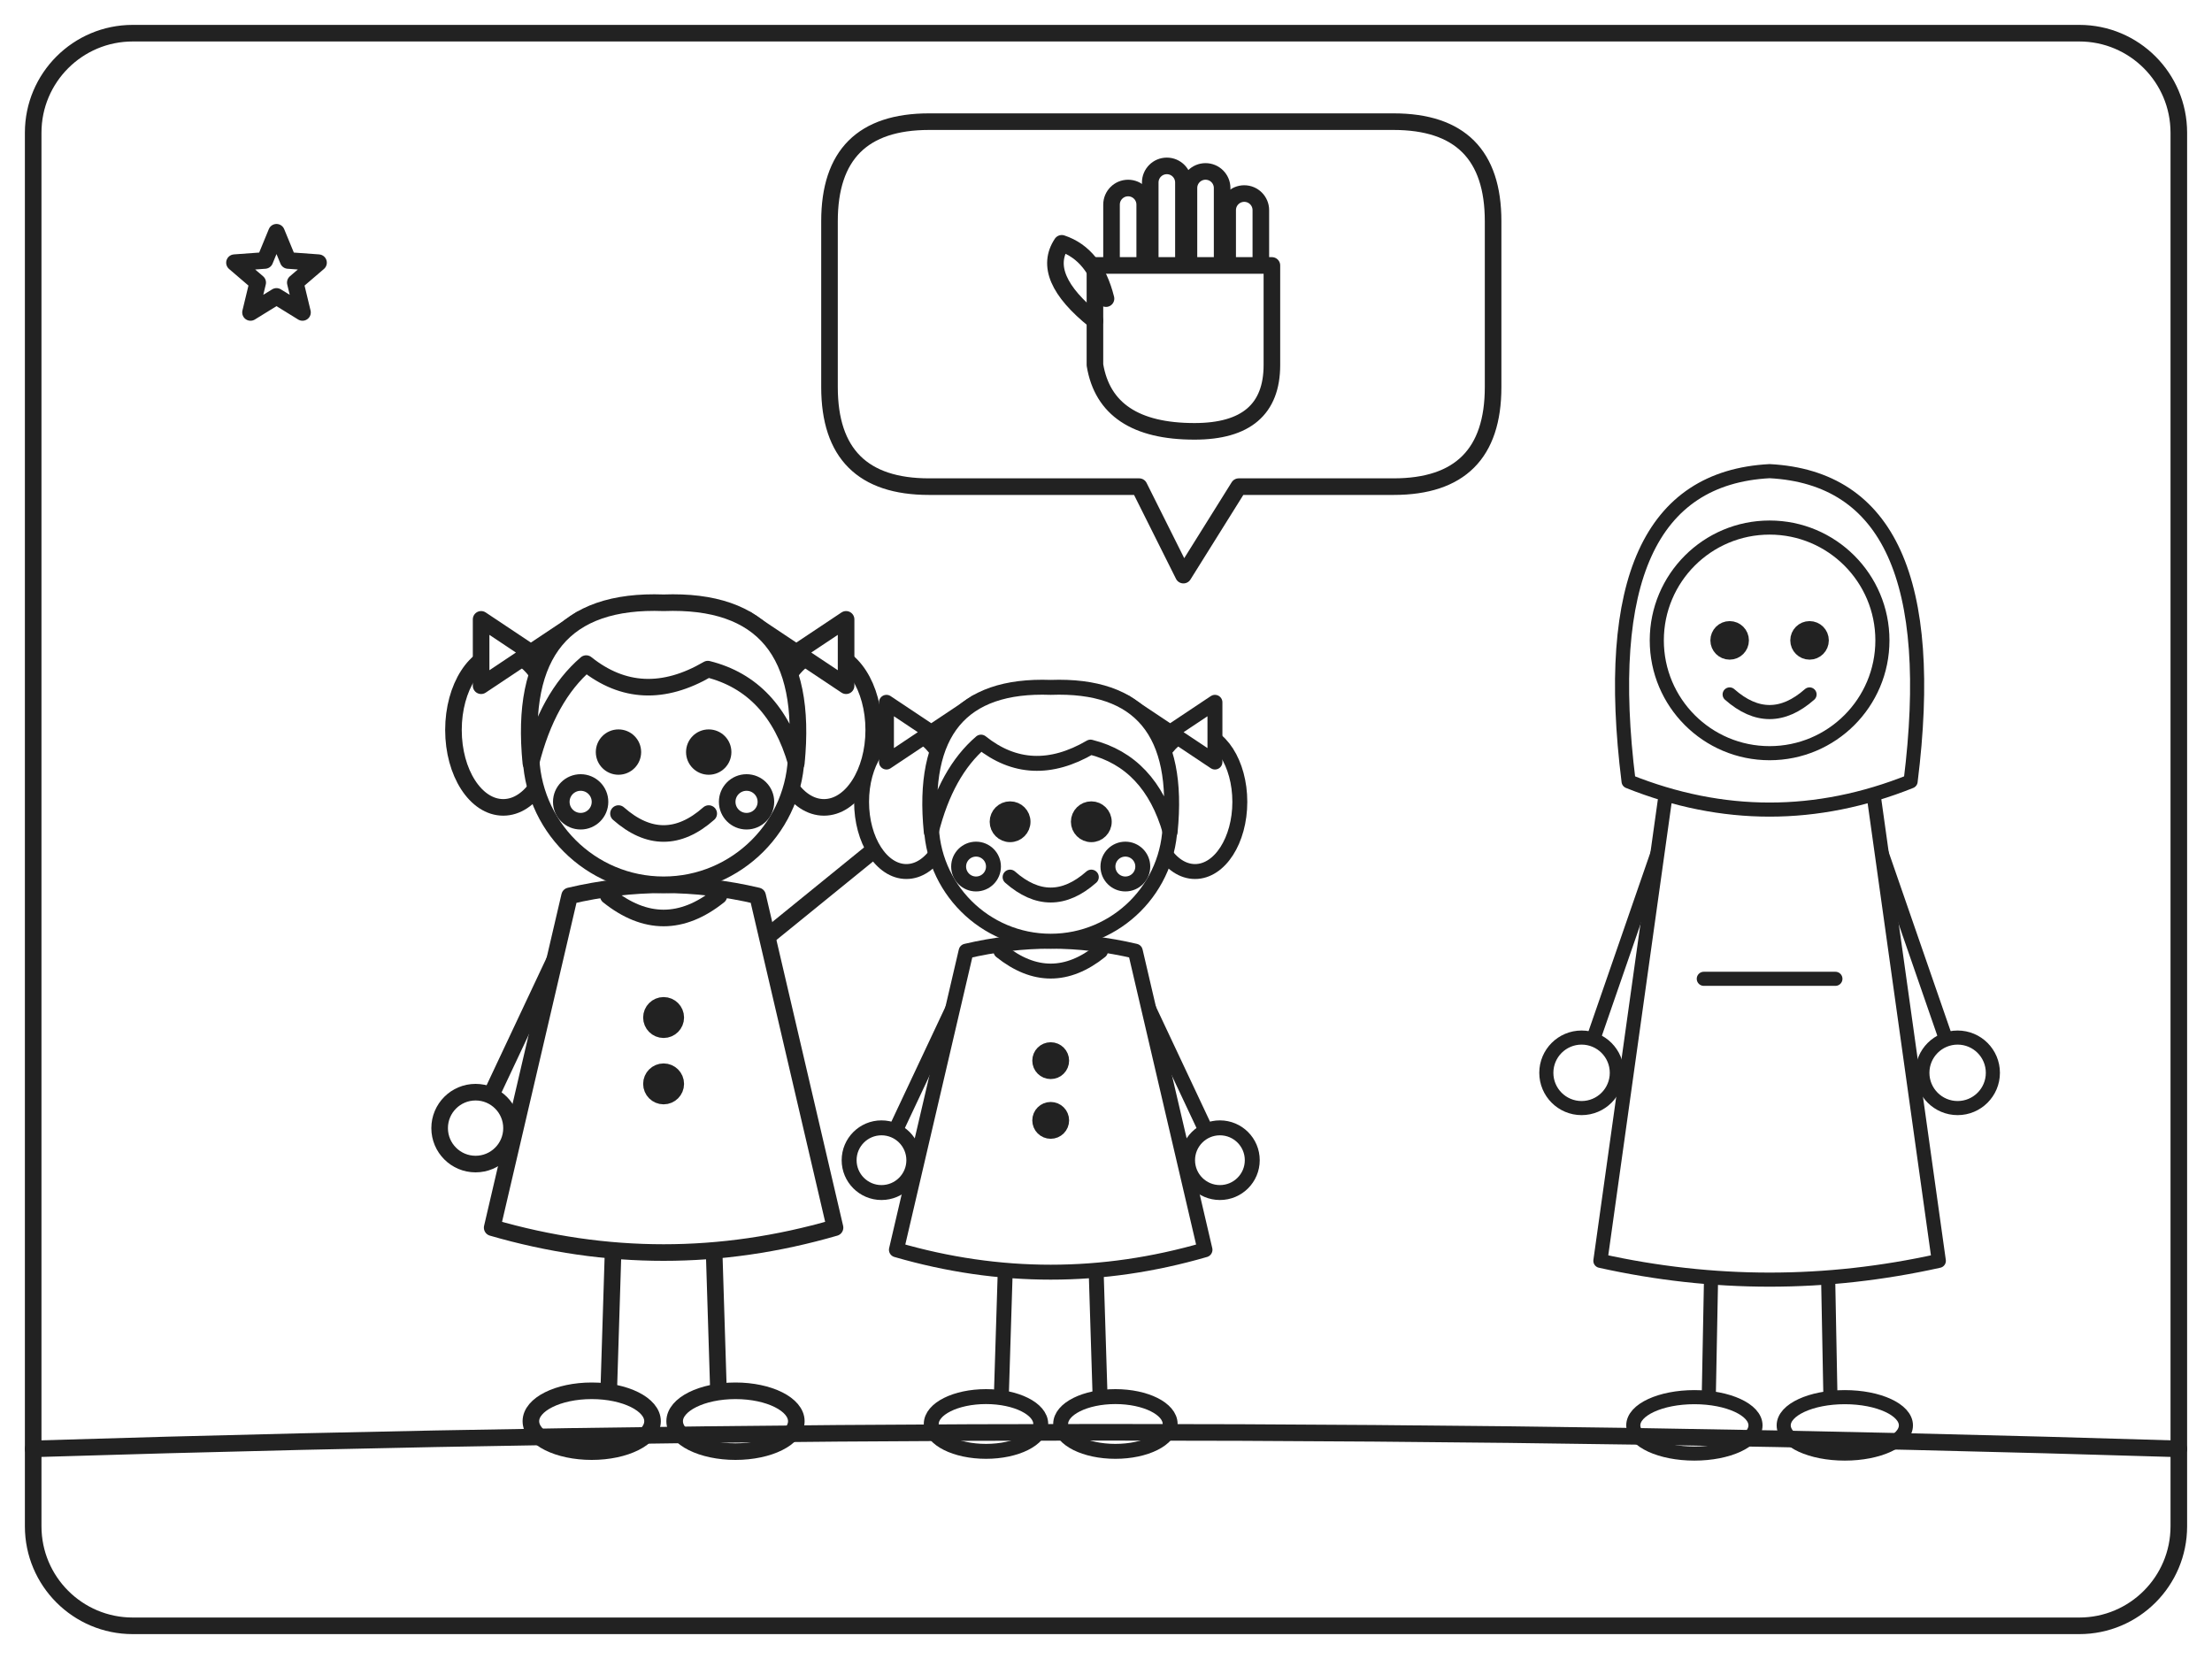
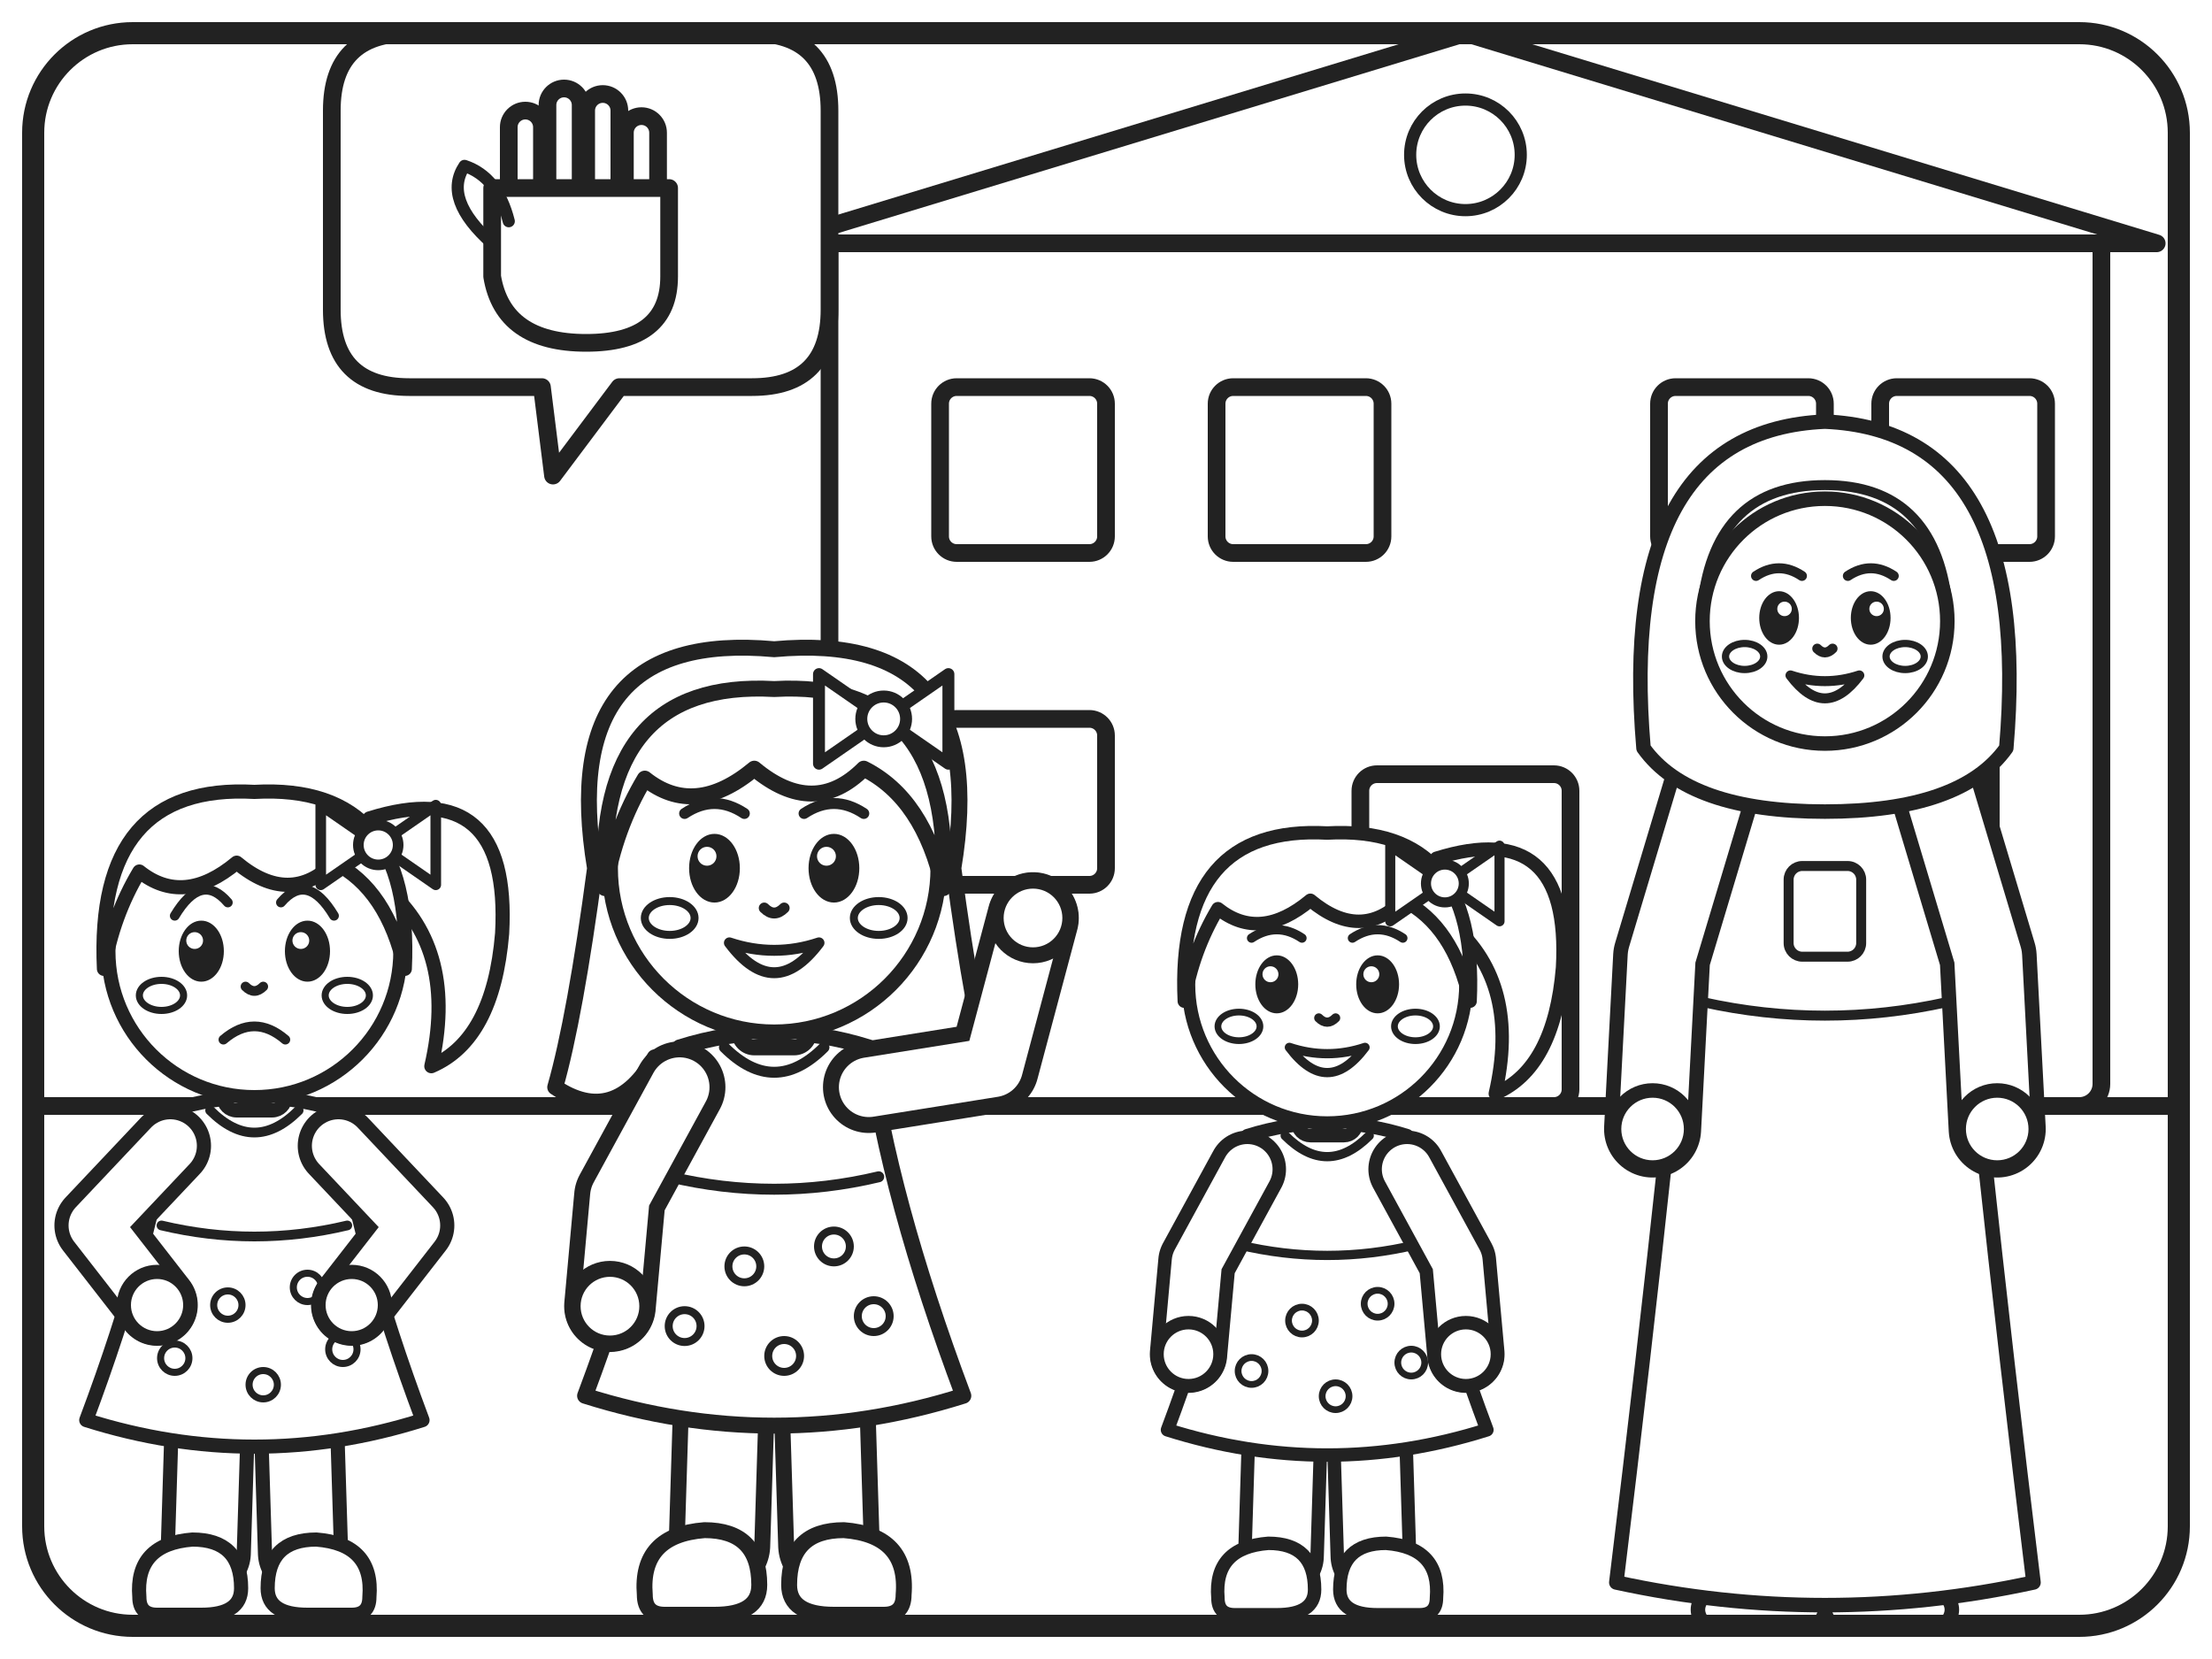
<svg xmlns="http://www.w3.org/2000/svg" viewBox="0 0 400 300" width="800" height="600">
-   <rect x="0" y="0" width="400" height="300" fill="#fff" />
-   <g fill="none" stroke="#222" stroke-width="3" stroke-linecap="round" stroke-linejoin="round">
-     <rect x="6" y="6" width="388" height="288" rx="18" fill="#fff" />
-     <path d="M 150 40 Q 150 22 168 22 L 252 22 Q 270 22 270 40 L 270 70 Q 270 88 252 88 L 224 88 L 214 104 L 206 88 L 168 88 Q 150 88 150 70 Z" fill="#fff" />
-     <rect x="201" y="34" width="6" height="18" rx="3" fill="#fff" />
-     <rect x="208" y="30" width="6" height="22" rx="3" fill="#fff" />
-     <rect x="215" y="31" width="6" height="21" rx="3" fill="#fff" />
-     <rect x="222" y="35" width="6" height="18" rx="3" fill="#fff" />
-     <path d="M 198 48 L 230 48 L 230 66 Q 230 78 216 78 Q 200 78 198 66 Z" fill="#fff" />
-     <path d="M 198 58 Q 188 50 192 44 Q 198 46 200 54" fill="none" />
-     <g transform="translate(120,262) scale(1.0,1.0)">
-       <line x1="-9" y1="-40" x2="-10" y2="-8" />
-       <line x1="9" y1="-40" x2="10" y2="-8" />
-       <ellipse cx="-13" cy="-5" rx="11" ry="5.5" fill="#fff" />
-       <ellipse cx="13" cy="-5" rx="11" ry="5.5" fill="#fff" />
-       <line x1="-18" y1="-92" x2="-34" y2="-58" />
-       <line x1="18" y1="-92" x2="50" y2="-118" />
-       <path d="M -17 -100 Q 0 -104 17 -100 L 31 -40 Q 0 -31 -31 -40 Z" fill="#fff" />
-       <path d="M -10 -100 Q 0 -92 10 -100" fill="none" />
-       <circle cx="0" cy="-78" r="2.2" fill="#222" />
-       <circle cx="0" cy="-66" r="2.2" fill="#222" />
-       <circle cx="-34" cy="-58" r="6.5" fill="#fff" />
-       <circle cx="50" cy="-118" r="6.5" fill="#fff" />
-       <ellipse cx="-29" cy="-130" rx="9" ry="14" fill="#fff" />
-       <ellipse cx="29" cy="-130" rx="9" ry="14" fill="#fff" />
-       <path d="M -24 -144 l -9 -6 l 0 12 Z M -24 -144 l 9 -6 l 0 12 Z" fill="#fff" />
-       <path d="M 24 -144 l -9 -6 l 0 12 Z M 24 -144 l 9 -6 l 0 12 Z" fill="#fff" />
-       <circle cx="0" cy="-126" r="24" fill="#fff" />
-       <path d="M -24 -124 Q -27 -154 0 -153 Q 27 -154 24 -124 Q 20 -138 8 -141 Q -4 -134 -14 -142 Q -21 -136 -24 -124 Z" fill="#fff" />
-       <circle cx="-8.16" cy="-126" r="2.6" fill="#222" />
-       <circle cx="8.16" cy="-126" r="2.6" fill="#222" />
-       <path d="M -8.16 -114.88 Q 0 -107.68 8.16 -114.88" fill="none" />
-       <circle cx="-15" cy="-117" r="3.5" fill="none" />
-       <circle cx="15" cy="-117" r="3.5" fill="none" />
+   <rect width="400" height="300" fill="#fff" />
+   <clipPath id="c">
+     <rect x="6" y="6" width="388" height="288" rx="18" />
+   </clipPath>
+   <g fill="none" stroke="#222" stroke-width="3.2" stroke-linecap="round" stroke-linejoin="round">
+     <g clip-path="url(#c)">
+       <line x1="6.0" y1="200.0" x2="394.0" y2="200.0" />
+       <rect x="150.0" y="40.0" width="230.0" height="160.0" rx="4" fill="#fff" />
+       <path d="M 140 44 L 265 6 L 390 44 Z" fill="#fff" />
+       <circle cx="265.0" cy="28.0" r="10" fill="#fff" stroke-width="2.2" />
+       <rect x="170.0" y="70.0" width="30.0" height="30.0" rx="3" fill="#fff" />
+       <rect x="220.0" y="70.0" width="30.0" height="30.0" rx="3" fill="#fff" />
+       <rect x="300.0" y="70.0" width="30.0" height="30.0" rx="3" fill="#fff" />
+       <rect x="340.0" y="70.0" width="30.0" height="30.0" rx="3" fill="#fff" />
+       <rect x="246.0" y="140.0" width="38.0" height="60.0" rx="3" fill="#fff" />
+       <rect x="170.0" y="130.0" width="30.0" height="30.0" rx="3" fill="#fff" />
+       <rect x="330.0" y="130.0" width="30.0" height="30.0" rx="3" fill="#fff" />
+       <path d="M 60 20 Q 60 6 74 6 L 136 6 Q 150 6 150 20 L 150 56 Q 150 70 136 70 L 112 70 L 100 86 L 98 70 L 74 70 Q 60 70 60 56 Z" fill="#fff" />
+       <rect x="92.0" y="20.0" width="6.0" height="18.0" rx="3" fill="#fff" />
+       <rect x="99.0" y="16.0" width="6.0" height="22.0" rx="3" fill="#fff" />
+       <rect x="106.0" y="17.0" width="6.0" height="21.0" rx="3" fill="#fff" />
+       <rect x="113.0" y="21.0" width="6.0" height="17.0" rx="3" fill="#fff" />
+       <path d="M 89 34 L 121 34 L 121 50 Q 121 62 106 62 Q 91 62 89 50 Z" fill="#fff" />
+       <path d="M 89 44 Q 80 36 84 30 Q 90 32 92 40" fill="none" stroke-width="2.2" />
+       <g transform="translate(46.0,292.0) scale(0.8,0.8)">
+         <path d="M 26 -180 Q 58 -190 56 -154 Q 54 -130 40 -124 Q 46 -150 30 -164 Z" fill="#fff" />
+         <path d="M -10.0 -46.0 L -11.0 -14.0" fill="none" stroke="#222" stroke-width="20.4" />
+         <path d="M -10.0 -46.0 L -11.0 -14.0" fill="none" stroke="#fff" stroke-width="14" />
+         <path d="M 10.0 -46.0 L 11.0 -14.0" fill="none" stroke="#222" stroke-width="20.4" />
+         <path d="M 10.0 -46.0 L 11.0 -14.0" fill="none" stroke="#fff" stroke-width="14" />
+         <path d="M -26 -4 Q -27 -16 -14 -17 Q -3 -17 -3 -6 Q -3 0 -12 0 L -22 0 Q -26 0 -26 -4 Z" fill="#fff" />
+         <path d="M 26 -4 Q 27 -16 14 -17 Q 3 -17 3 -6 Q 3 0 12 0 L 22 0 Q 26 0 26 -4 Z" fill="#fff" />
+         <path d="M -19 -114 Q 0 -120 19 -114 Q 23 -84 38 -44 Q 0 -32 -38 -44 Q -23 -84 -19 -114 Z" fill="#fff" />
+         <path d="M -21 -88 Q 0 -83 21 -88" fill="none" stroke-width="2.2" />
+         <path d="M -10 -114 Q 0 -104 10 -114" fill="none" stroke-width="2.2" />
+         <circle cx="-18.0" cy="-58.0" r="3.2" fill="#fff" stroke-width="1.6" />
+         <circle cx="2.0" cy="-52.0" r="3.2" fill="#fff" stroke-width="1.6" />
+         <circle cx="20.0" cy="-60.0" r="3.2" fill="#fff" stroke-width="1.6" />
+         <circle cx="-6.0" cy="-70.0" r="3.2" fill="#fff" stroke-width="1.6" />
+         <circle cx="12.0" cy="-74.0" r="3.2" fill="#fff" stroke-width="1.6" />
+         <path d="M -19.0 -106.0 L -36.0 -88.0 L -22.0 -70.0" fill="none" stroke="#222" stroke-width="18.4" />
+         <path d="M -19.0 -106.0 L -36.0 -88.0 L -22.0 -70.0" fill="none" stroke="#fff" stroke-width="12" />
+         <path d="M 19.0 -106.0 L 36.0 -88.0 L 22.0 -70.0" fill="none" stroke="#222" stroke-width="18.4" />
+         <path d="M 19.0 -106.0 L 36.0 -88.0 L 22.0 -70.0" fill="none" stroke="#fff" stroke-width="12" />
+         <circle cx="-22.0" cy="-70.0" r="7.5" fill="#fff" />
+         <circle cx="22.0" cy="-70.0" r="7.5" fill="#fff" />
+         <rect x="-7.0" y="-124.0" width="14.0" height="10.0" rx="3" fill="#fff" />
+         <circle cx="0.0" cy="-150.0" r="33" fill="#fff" />
+         <path d="M -34 -146 Q -36 -188 0 -186 Q 36 -188 34 -146 Q 30 -164 18 -170 Q 8 -160 -4 -170 Q -16 -160 -26 -168 Q -32 -158 -34 -146 Z" fill="#fff" />
+         <path d="M 28 -174 l -13 -9 l 0 18 Z M 28 -174 l 13 -9 l 0 18 Z" fill="#fff" stroke-width="2.4" />
+         <circle cx="28.0" cy="-174.0" r="4.5" fill="#fff" stroke-width="2.4" />
+         <ellipse cx="-12.0" cy="-150.0" rx="4.6" ry="6.4" fill="#222" stroke-width="1" />
+         <circle cx="-13.5" cy="-152.4" r="1.9" fill="#fff" stroke="none" />
+         <path d="M -6.0 -161.0 Q -12.0 -168.0 -18.0 -158.0" fill="none" stroke-width="2.2" />
+         <ellipse cx="12.0" cy="-150.0" rx="4.6" ry="6.4" fill="#222" stroke-width="1" />
+         <circle cx="10.5" cy="-152.4" r="1.9" fill="#fff" stroke="none" />
+         <path d="M 6.0 -161.0 Q 12.0 -168.0 18.0 -158.0" fill="none" stroke-width="2.2" />
+         <path d="M -2.0 -142.0 Q 0 -140.0 2.0 -142.0" fill="none" stroke-width="2.2" />
+         <path d="M -7.0 -130.0 Q 0 -136.0 7.0 -130.0" fill="none" stroke-width="2.2" />
+         <ellipse cx="-21.0" cy="-140.0" rx="5.0" ry="3.4" fill="none" stroke-width="1.6" />
+         <ellipse cx="21.0" cy="-140.0" rx="5.0" ry="3.4" fill="none" stroke-width="1.6" />
+       </g>
+       <g transform="translate(140.0,292.0) scale(0.9,0.9)">
+         <path d="M -36 -150 Q -44 -198 0 -194 Q 44 -198 36 -150 Q 40 -120 44 -106 Q 32 -98 24 -112 L -24 -112 Q -32 -98 -44 -106 Q -40 -120 -36 -150 Z" fill="#fff" />
+         <path d="M -10.0 -46.0 L -11.0 -14.0" fill="none" stroke="#222" stroke-width="20.4" />
+         <path d="M -10.0 -46.0 L -11.0 -14.0" fill="none" stroke="#fff" stroke-width="14" />
+         <path d="M 10.0 -46.0 L 11.0 -14.0" fill="none" stroke="#222" stroke-width="20.4" />
+         <path d="M 10.0 -46.0 L 11.0 -14.0" fill="none" stroke="#fff" stroke-width="14" />
+         <path d="M -26 -4 Q -27 -16 -14 -17 Q -3 -17 -3 -6 Q -3 0 -12 0 L -22 0 Q -26 0 -26 -4 Z" fill="#fff" />
+         <path d="M 26 -4 Q 27 -16 14 -17 Q 3 -17 3 -6 Q 3 0 12 0 L 22 0 Q 26 0 26 -4 Z" fill="#fff" />
+         <path d="M -19 -114 Q 0 -120 19 -114 Q 23 -84 38 -44 Q 0 -32 -38 -44 Q -23 -84 -19 -114 Z" fill="#fff" />
+         <path d="M -21 -88 Q 0 -83 21 -88" fill="none" stroke-width="2.2" />
+         <path d="M -10 -114 Q 0 -104 10 -114" fill="none" stroke-width="2.2" />
+         <circle cx="-18.0" cy="-58.0" r="3.2" fill="#fff" stroke-width="1.6" />
+         <circle cx="2.0" cy="-52.0" r="3.2" fill="#fff" stroke-width="1.6" />
+         <circle cx="20.0" cy="-60.0" r="3.2" fill="#fff" stroke-width="1.6" />
+         <circle cx="-6.0" cy="-70.0" r="3.2" fill="#fff" stroke-width="1.6" />
+         <circle cx="12.0" cy="-74.0" r="3.2" fill="#fff" stroke-width="1.6" />
+         <path d="M -19.0 -106.0 L -31.0 -84.0 L -33.0 -62.0" fill="none" stroke="#222" stroke-width="18.4" />
+         <path d="M -19.0 -106.0 L -31.0 -84.0 L -33.0 -62.0" fill="none" stroke="#fff" stroke-width="12" />
+         <path d="M 19.0 -106.0 L 44.0 -110.0 L 52.0 -140.0" fill="none" stroke="#222" stroke-width="18.4" />
+         <path d="M 19.0 -106.0 L 44.0 -110.0 L 52.0 -140.0" fill="none" stroke="#fff" stroke-width="12" />
+         <circle cx="-33.0" cy="-62.0" r="7.5" fill="#fff" />
+         <circle cx="52.0" cy="-140.0" r="7.5" fill="#fff" />
+         <rect x="-7.0" y="-124.0" width="14.0" height="10.0" rx="3" fill="#fff" />
+         <circle cx="0.0" cy="-150.0" r="33" fill="#fff" />
+         <path d="M -34 -146 Q -36 -188 0 -186 Q 36 -188 34 -146 Q 30 -164 18 -170 Q 8 -160 -4 -170 Q -16 -160 -26 -168 Q -32 -158 -34 -146 Z" fill="#fff" />
+         <path d="M 22 -180 l -13 -9 l 0 18 Z M 22 -180 l 13 -9 l 0 18 Z" fill="#fff" stroke-width="2.4" />
+         <circle cx="22.0" cy="-180.0" r="4.5" fill="#fff" stroke-width="2.4" />
+         <ellipse cx="-12.0" cy="-150.0" rx="4.6" ry="6.4" fill="#222" stroke-width="1" />
+         <circle cx="-13.5" cy="-152.4" r="1.9" fill="#fff" stroke="none" />
+         <path d="M -6.0 -161.0 Q -12.0 -165.0 -18.0 -161.0" fill="none" stroke-width="2.2" />
+         <ellipse cx="12.0" cy="-150.0" rx="4.6" ry="6.4" fill="#222" stroke-width="1" />
+         <circle cx="10.5" cy="-152.4" r="1.9" fill="#fff" stroke="none" />
+         <path d="M 6.0 -161.0 Q 12.0 -165.0 18.0 -161.0" fill="none" stroke-width="2.2" />
+         <path d="M -2.0 -142.0 Q 0 -140.0 2.0 -142.0" fill="none" stroke-width="2.2" />
+         <path d="M -9.0 -135.0 Q 0 -123.0 9.0 -135.0 Q 0 -132.0 -9.0 -135.0 Z" fill="#fff" stroke-width="2.2" />
+         <ellipse cx="-21.0" cy="-140.0" rx="5.0" ry="3.4" fill="none" stroke-width="1.6" />
+         <ellipse cx="21.0" cy="-140.0" rx="5.0" ry="3.4" fill="none" stroke-width="1.6" />
+       </g>
+       <g transform="translate(240.0,292.0) scale(0.76,0.76)">
+         <path d="M 26 -180 Q 58 -190 56 -154 Q 54 -130 40 -124 Q 46 -150 30 -164 Z" fill="#fff" />
+         <path d="M -10.0 -46.0 L -11.0 -14.0" fill="none" stroke="#222" stroke-width="20.4" />
+         <path d="M -10.0 -46.0 L -11.0 -14.0" fill="none" stroke="#fff" stroke-width="14" />
+         <path d="M 10.0 -46.0 L 11.0 -14.0" fill="none" stroke="#222" stroke-width="20.4" />
+         <path d="M 10.0 -46.0 L 11.0 -14.0" fill="none" stroke="#fff" stroke-width="14" />
+         <path d="M -26 -4 Q -27 -16 -14 -17 Q -3 -17 -3 -6 Q -3 0 -12 0 L -22 0 Q -26 0 -26 -4 Z" fill="#fff" />
+         <path d="M 26 -4 Q 27 -16 14 -17 Q 3 -17 3 -6 Q 3 0 12 0 L 22 0 Q 26 0 26 -4 Z" fill="#fff" />
+         <path d="M -19 -114 Q 0 -120 19 -114 Q 23 -84 38 -44 Q 0 -32 -38 -44 Q -23 -84 -19 -114 Z" fill="#fff" />
+         <path d="M -21 -88 Q 0 -83 21 -88" fill="none" stroke-width="2.2" />
+         <path d="M -10 -114 Q 0 -104 10 -114" fill="none" stroke-width="2.2" />
+         <circle cx="-18.0" cy="-58.0" r="3.2" fill="#fff" stroke-width="1.6" />
+         <circle cx="2.0" cy="-52.0" r="3.2" fill="#fff" stroke-width="1.6" />
+         <circle cx="20.0" cy="-60.0" r="3.2" fill="#fff" stroke-width="1.6" />
+         <circle cx="-6.0" cy="-70.0" r="3.2" fill="#fff" stroke-width="1.6" />
+         <circle cx="12.0" cy="-74.0" r="3.2" fill="#fff" stroke-width="1.6" />
+         <path d="M -19.0 -106.0 L -31.0 -84.0 L -33.0 -62.0" fill="none" stroke="#222" stroke-width="18.4" />
+         <path d="M -19.0 -106.0 L -31.0 -84.0 L -33.0 -62.0" fill="none" stroke="#fff" stroke-width="12" />
+         <path d="M 19.0 -106.0 L 31.0 -84.0 L 33.0 -62.0" fill="none" stroke="#222" stroke-width="18.4" />
+         <path d="M 19.0 -106.0 L 31.0 -84.0 L 33.0 -62.0" fill="none" stroke="#fff" stroke-width="12" />
+         <circle cx="-33.0" cy="-62.0" r="7.5" fill="#fff" />
+         <circle cx="33.0" cy="-62.0" r="7.5" fill="#fff" />
+         <rect x="-7.0" y="-124.0" width="14.0" height="10.0" rx="3" fill="#fff" />
+         <circle cx="0.0" cy="-150.0" r="33" fill="#fff" />
+         <path d="M -34 -146 Q -36 -188 0 -186 Q 36 -188 34 -146 Q 30 -164 18 -170 Q 8 -160 -4 -170 Q -16 -160 -26 -168 Q -32 -158 -34 -146 Z" fill="#fff" />
+         <path d="M 28 -174 l -13 -9 l 0 18 Z M 28 -174 l 13 -9 l 0 18 Z" fill="#fff" stroke-width="2.4" />
+         <circle cx="28.0" cy="-174.0" r="4.5" fill="#fff" stroke-width="2.4" />
+         <ellipse cx="-12.0" cy="-150.0" rx="4.6" ry="6.4" fill="#222" stroke-width="1" />
+         <circle cx="-13.5" cy="-152.4" r="1.9" fill="#fff" stroke="none" />
+         <path d="M -6.0 -161.0 Q -12.0 -165.0 -18.0 -161.0" fill="none" stroke-width="2.2" />
+         <ellipse cx="12.0" cy="-150.0" rx="4.6" ry="6.4" fill="#222" stroke-width="1" />
+         <circle cx="10.5" cy="-152.4" r="1.9" fill="#fff" stroke="none" />
+         <path d="M 6.0 -161.0 Q 12.0 -165.0 18.0 -161.0" fill="none" stroke-width="2.2" />
+         <path d="M -2.0 -142.0 Q 0 -140.0 2.0 -142.0" fill="none" stroke-width="2.2" />
+         <path d="M -9.0 -135.0 Q 0 -123.0 9.0 -135.0 Q 0 -132.0 -9.0 -135.0 Z" fill="#fff" stroke-width="2.2" />
+         <ellipse cx="-21.0" cy="-140.0" rx="5.0" ry="3.4" fill="none" stroke-width="1.6" />
+         <ellipse cx="21.0" cy="-140.0" rx="5.0" ry="3.4" fill="none" stroke-width="1.6" />
+       </g>
+       <g transform="translate(330.0,296.0) scale(-0.82,0.82)">
+         <ellipse cx="-14.0" cy="-6.0" rx="14" ry="7" fill="#fff" />
+         <ellipse cx="14.0" cy="-6.0" rx="14" ry="7" fill="#fff" />
+         <path d="M -26 -198 Q 0 -206 26 -198 Q 34 -110 46 -12 Q 0 -2 -46 -12 Q -34 -110 -26 -198 Z" fill="#fff" />
+         <path d="M -27 -140 Q 0 -134 27 -140" fill="none" stroke-width="2.2" />
+         <rect x="-8.0" y="-170.0" width="16.0" height="20.0" rx="3" fill="#fff" stroke-width="2.2" />
+         <path d="M -24.0 -190.0 L -36.0 -150.0 L -38.0 -112.0" fill="none" stroke="#222" stroke-width="21.4" />
+         <path d="M -24.0 -190.0 L -36.0 -150.0 L -38.0 -112.0" fill="none" stroke="#fff" stroke-width="15" />
+         <path d="M 24.0 -190.0 L 36.0 -150.0 L 38.0 -112.0" fill="none" stroke="#222" stroke-width="21.4" />
+         <path d="M 24.0 -190.0 L 36.0 -150.0 L 38.0 -112.0" fill="none" stroke="#fff" stroke-width="15" />
+         <circle cx="-38.0" cy="-112.0" r="8.5" fill="#fff" />
+         <circle cx="38.0" cy="-112.0" r="8.5" fill="#fff" />
+         <rect x="-8.0" y="-206.0" width="16.0" height="12.0" rx="3" fill="#fff" />
+         <path d="M -40 -196 Q -46 -266 0 -268 Q 46 -266 40 -196 Q 30 -182 0 -182 Q -30 -182 -40 -196 Z" fill="#fff" />
+         <circle cx="0.0" cy="-224.0" r="27" fill="#fff" />
+         <path d="M -27 -228 Q -24 -254 0 -254 Q 24 -254 27 -228" fill="none" stroke-width="2.2" />
+         <ellipse cx="-10.1" cy="-224.7" rx="3.881" ry="5.4" fill="#222" stroke-width="1" />
+         <circle cx="-11.4" cy="-226.7" r="1.6" fill="#fff" stroke="none" />
+         <path d="M -5.062 -233.969 Q -10.125 -237.344 -15.188 -233.969" fill="none" stroke-width="2.2" />
+         <ellipse cx="10.1" cy="-224.7" rx="3.881" ry="5.4" fill="#222" stroke-width="1" />
+         <circle cx="8.9" cy="-226.7" r="1.6" fill="#fff" stroke="none" />
+         <path d="M 5.062 -233.969 Q 10.125 -237.344 15.188 -233.969" fill="none" stroke-width="2.2" />
+         <path d="M -1.688 -217.938 Q 0 -216.25 1.688 -217.938" fill="none" stroke-width="2.2" />
+         <path d="M -7.594 -212.031 Q 0 -201.906 7.594 -212.031 Q 0 -209.5 -7.594 -212.031 Z" fill="#fff" stroke-width="2.2" />
+         <ellipse cx="-17.7" cy="-216.2" rx="4.219" ry="2.869" fill="none" stroke-width="1.6" />
+         <ellipse cx="17.7" cy="-216.2" rx="4.219" ry="2.869" fill="none" stroke-width="1.6" />
+       </g>
    </g>
-     <g transform="translate(190,262) scale(0.9,0.9)">
-       <line x1="-9" y1="-40" x2="-10" y2="-8" />
-       <line x1="9" y1="-40" x2="10" y2="-8" />
-       <ellipse cx="-13" cy="-5" rx="11" ry="5.5" fill="#fff" />
-       <ellipse cx="13" cy="-5" rx="11" ry="5.5" fill="#fff" />
-       <line x1="-18" y1="-92" x2="-34" y2="-58" />
-       <line x1="18" y1="-92" x2="34" y2="-58" />
-       <path d="M -17 -100 Q 0 -104 17 -100 L 31 -40 Q 0 -31 -31 -40 Z" fill="#fff" />
-       <path d="M -10 -100 Q 0 -92 10 -100" fill="none" />
-       <circle cx="0" cy="-78" r="2.2" fill="#222" />
-       <circle cx="0" cy="-66" r="2.2" fill="#222" />
-       <circle cx="-34" cy="-58" r="6.5" fill="#fff" />
-       <circle cx="34" cy="-58" r="6.5" fill="#fff" />
-       <ellipse cx="-29" cy="-130" rx="9" ry="14" fill="#fff" />
-       <ellipse cx="29" cy="-130" rx="9" ry="14" fill="#fff" />
-       <path d="M -24 -144 l -9 -6 l 0 12 Z M -24 -144 l 9 -6 l 0 12 Z" fill="#fff" />
-       <path d="M 24 -144 l -9 -6 l 0 12 Z M 24 -144 l 9 -6 l 0 12 Z" fill="#fff" />
-       <circle cx="0" cy="-126" r="24" fill="#fff" />
-       <path d="M -24 -124 Q -27 -154 0 -153 Q 27 -154 24 -124 Q 20 -138 8 -141 Q -4 -134 -14 -142 Q -21 -136 -24 -124 Z" fill="#fff" />
-       <circle cx="-8.16" cy="-126" r="2.6" fill="#222" />
-       <circle cx="8.16" cy="-126" r="2.6" fill="#222" />
-       <path d="M -8.16 -114.88 Q 0 -107.68 8.16 -114.88" fill="none" />
-       <circle cx="-15" cy="-117" r="3.5" fill="none" />
-       <circle cx="15" cy="-117" r="3.5" fill="none" />
-     </g>
-     <g transform="translate(320,262) scale(-0.85,0.85)">
-       <line x1="-12" y1="-60" x2="-13" y2="-8" />
-       <line x1="12" y1="-60" x2="13" y2="-8" />
-       <ellipse cx="-16" cy="-5" rx="13" ry="6" fill="#fff" />
-       <ellipse cx="16" cy="-5" rx="13" ry="6" fill="#fff" />
-       <line x1="-22" y1="-132" x2="-40" y2="-80" />
-       <line x1="22" y1="-132" x2="40" y2="-80" />
-       <path d="M -22 -140 Q 0 -146 22 -140 L 36 -40 Q 0 -32 -36 -40 Z" fill="#fff" />
-       <line x1="-14" y1="-100" x2="14" y2="-100" />
-       <circle cx="-40" cy="-80" r="7.5" fill="#fff" />
-       <circle cx="40" cy="-80" r="7.5" fill="#fff" />
-       <circle cx="0" cy="-172" r="26" fill="#fff" />
-       <path d="M -30 -142 Q -38 -206 0 -208 Q 38 -206 30 -142 Q 0 -130 -30 -142 Z" fill="#fff" />
-       <circle cx="0" cy="-172" r="24" fill="#fff" />
-       <circle cx="-8.5" cy="-172" r="2.6" fill="#222" />
-       <circle cx="8.5" cy="-172" r="2.6" fill="#222" />
-       <path d="M -8.5 -160.5 Q 0 -153.0 8.5 -160.5" fill="none" />
-     </g>
-     <polygon points="50.0,42.0 52.1,47.1 57.6,47.5 53.4,51.1 54.7,56.5 50.0,53.6 45.3,56.5 46.6,51.1 42.4,47.5 47.9,47.1" fill="#fff" />
-     <path d="M 6 262 Q 200 256 394 262" fill="none" />
+     <rect x="6" y="6" width="388" height="288" rx="18" fill="none" stroke-width="4" />
  </g>
</svg>
